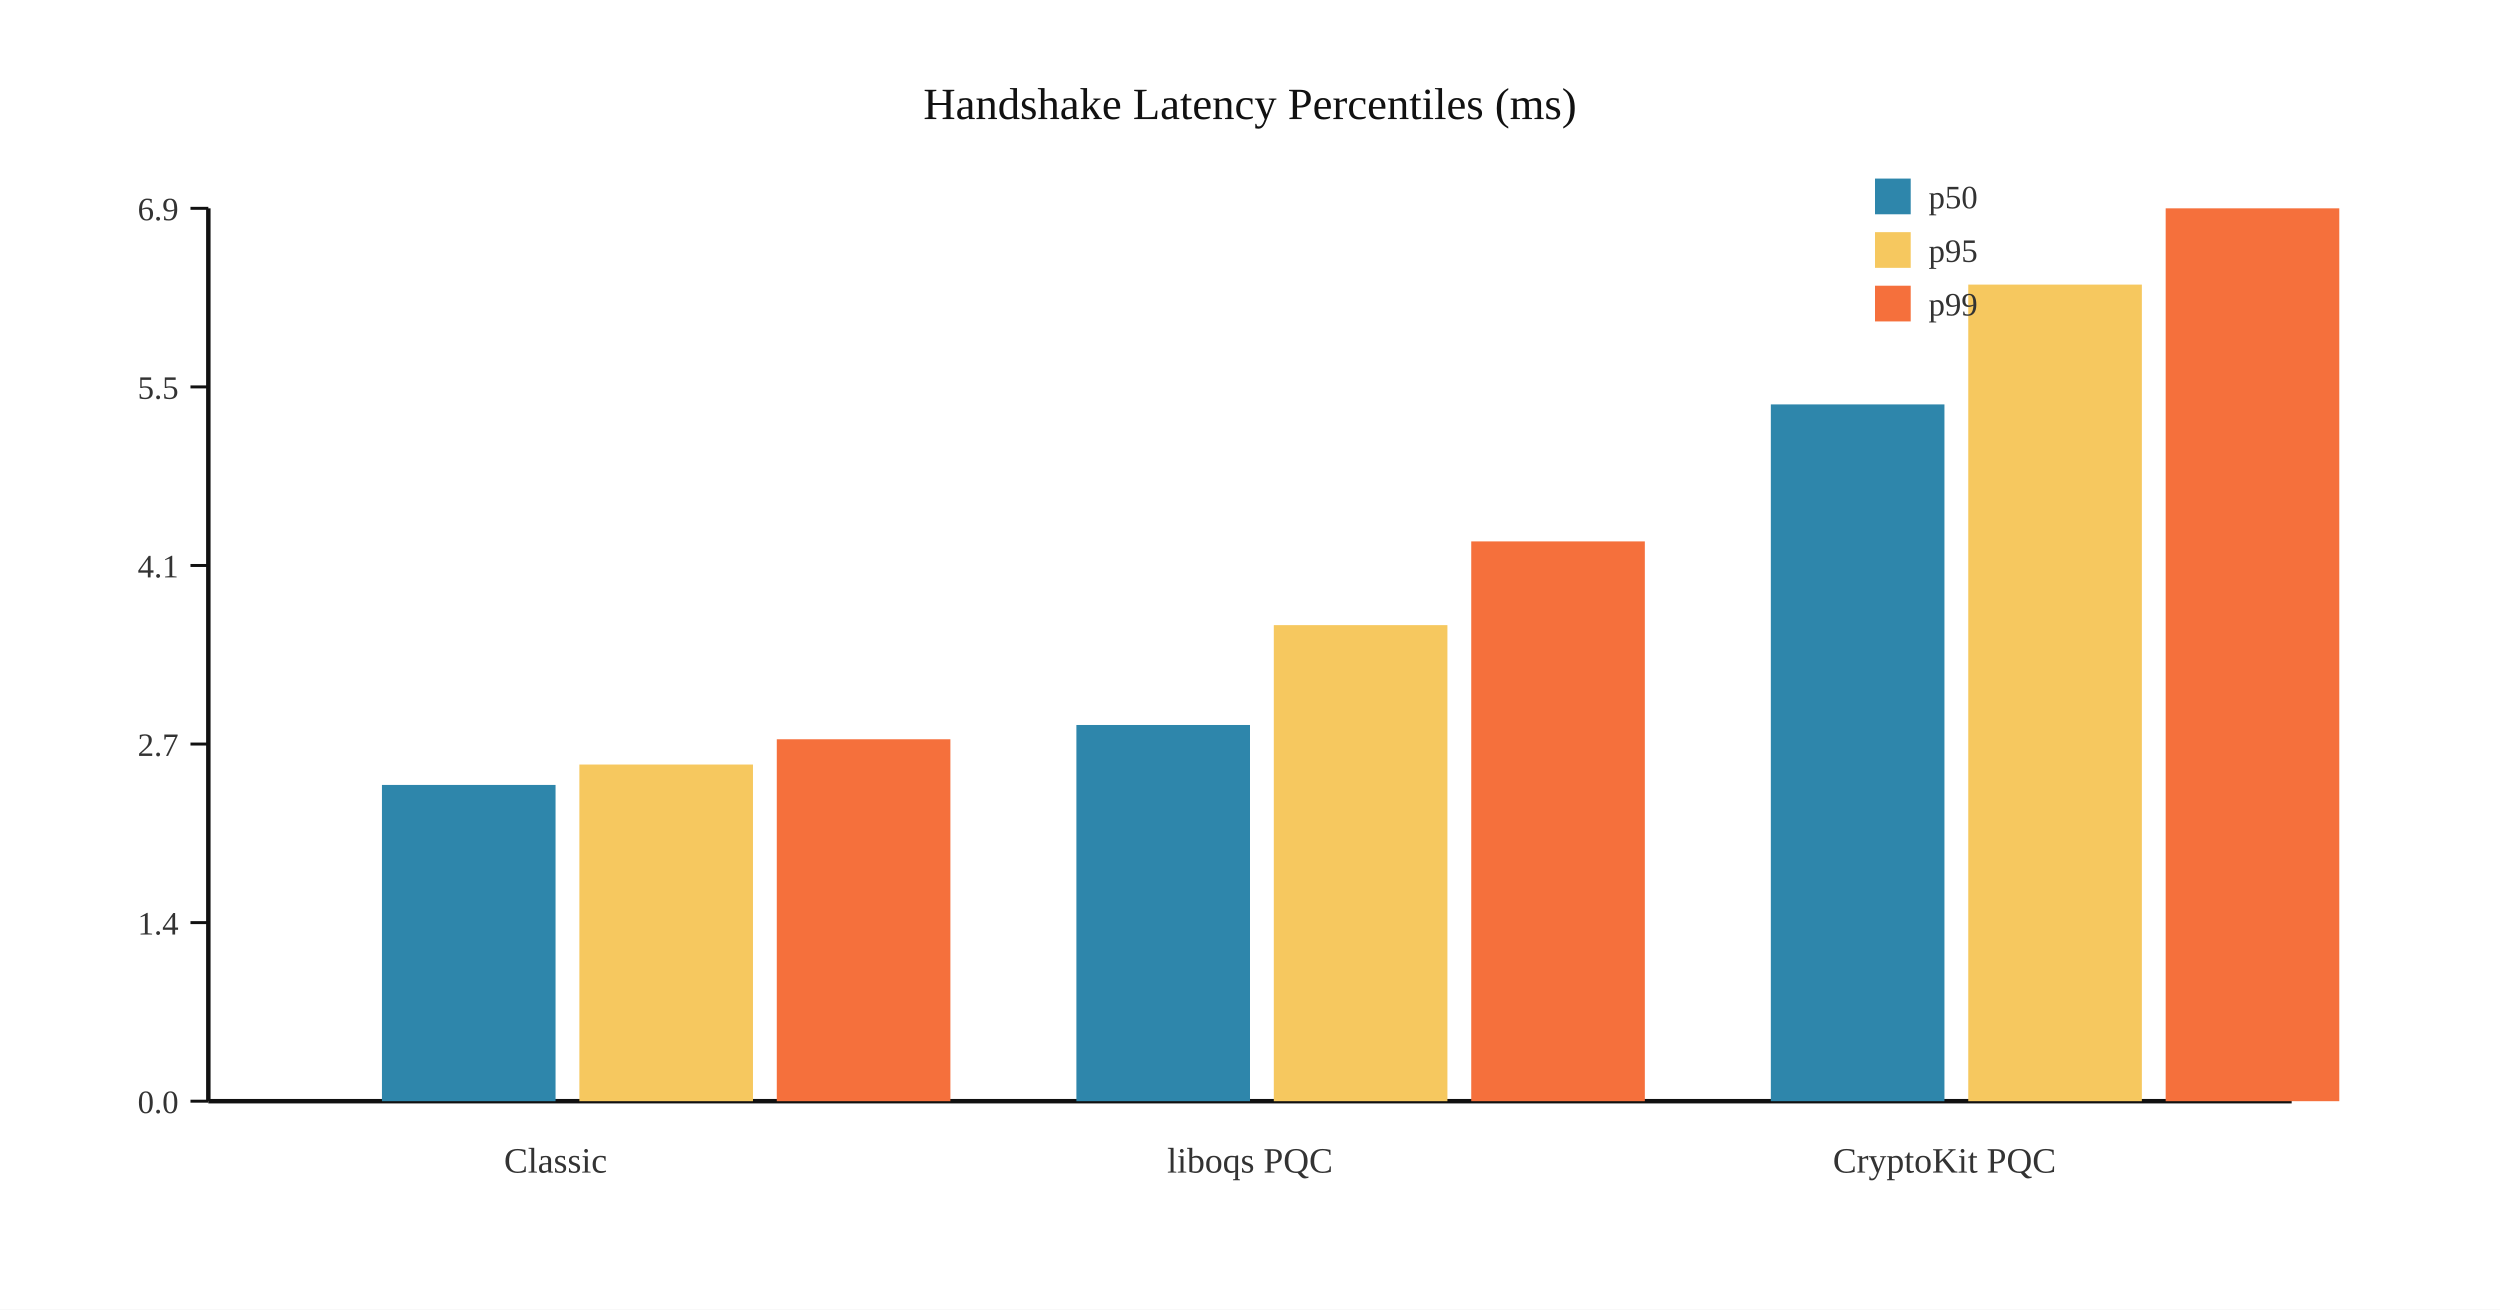
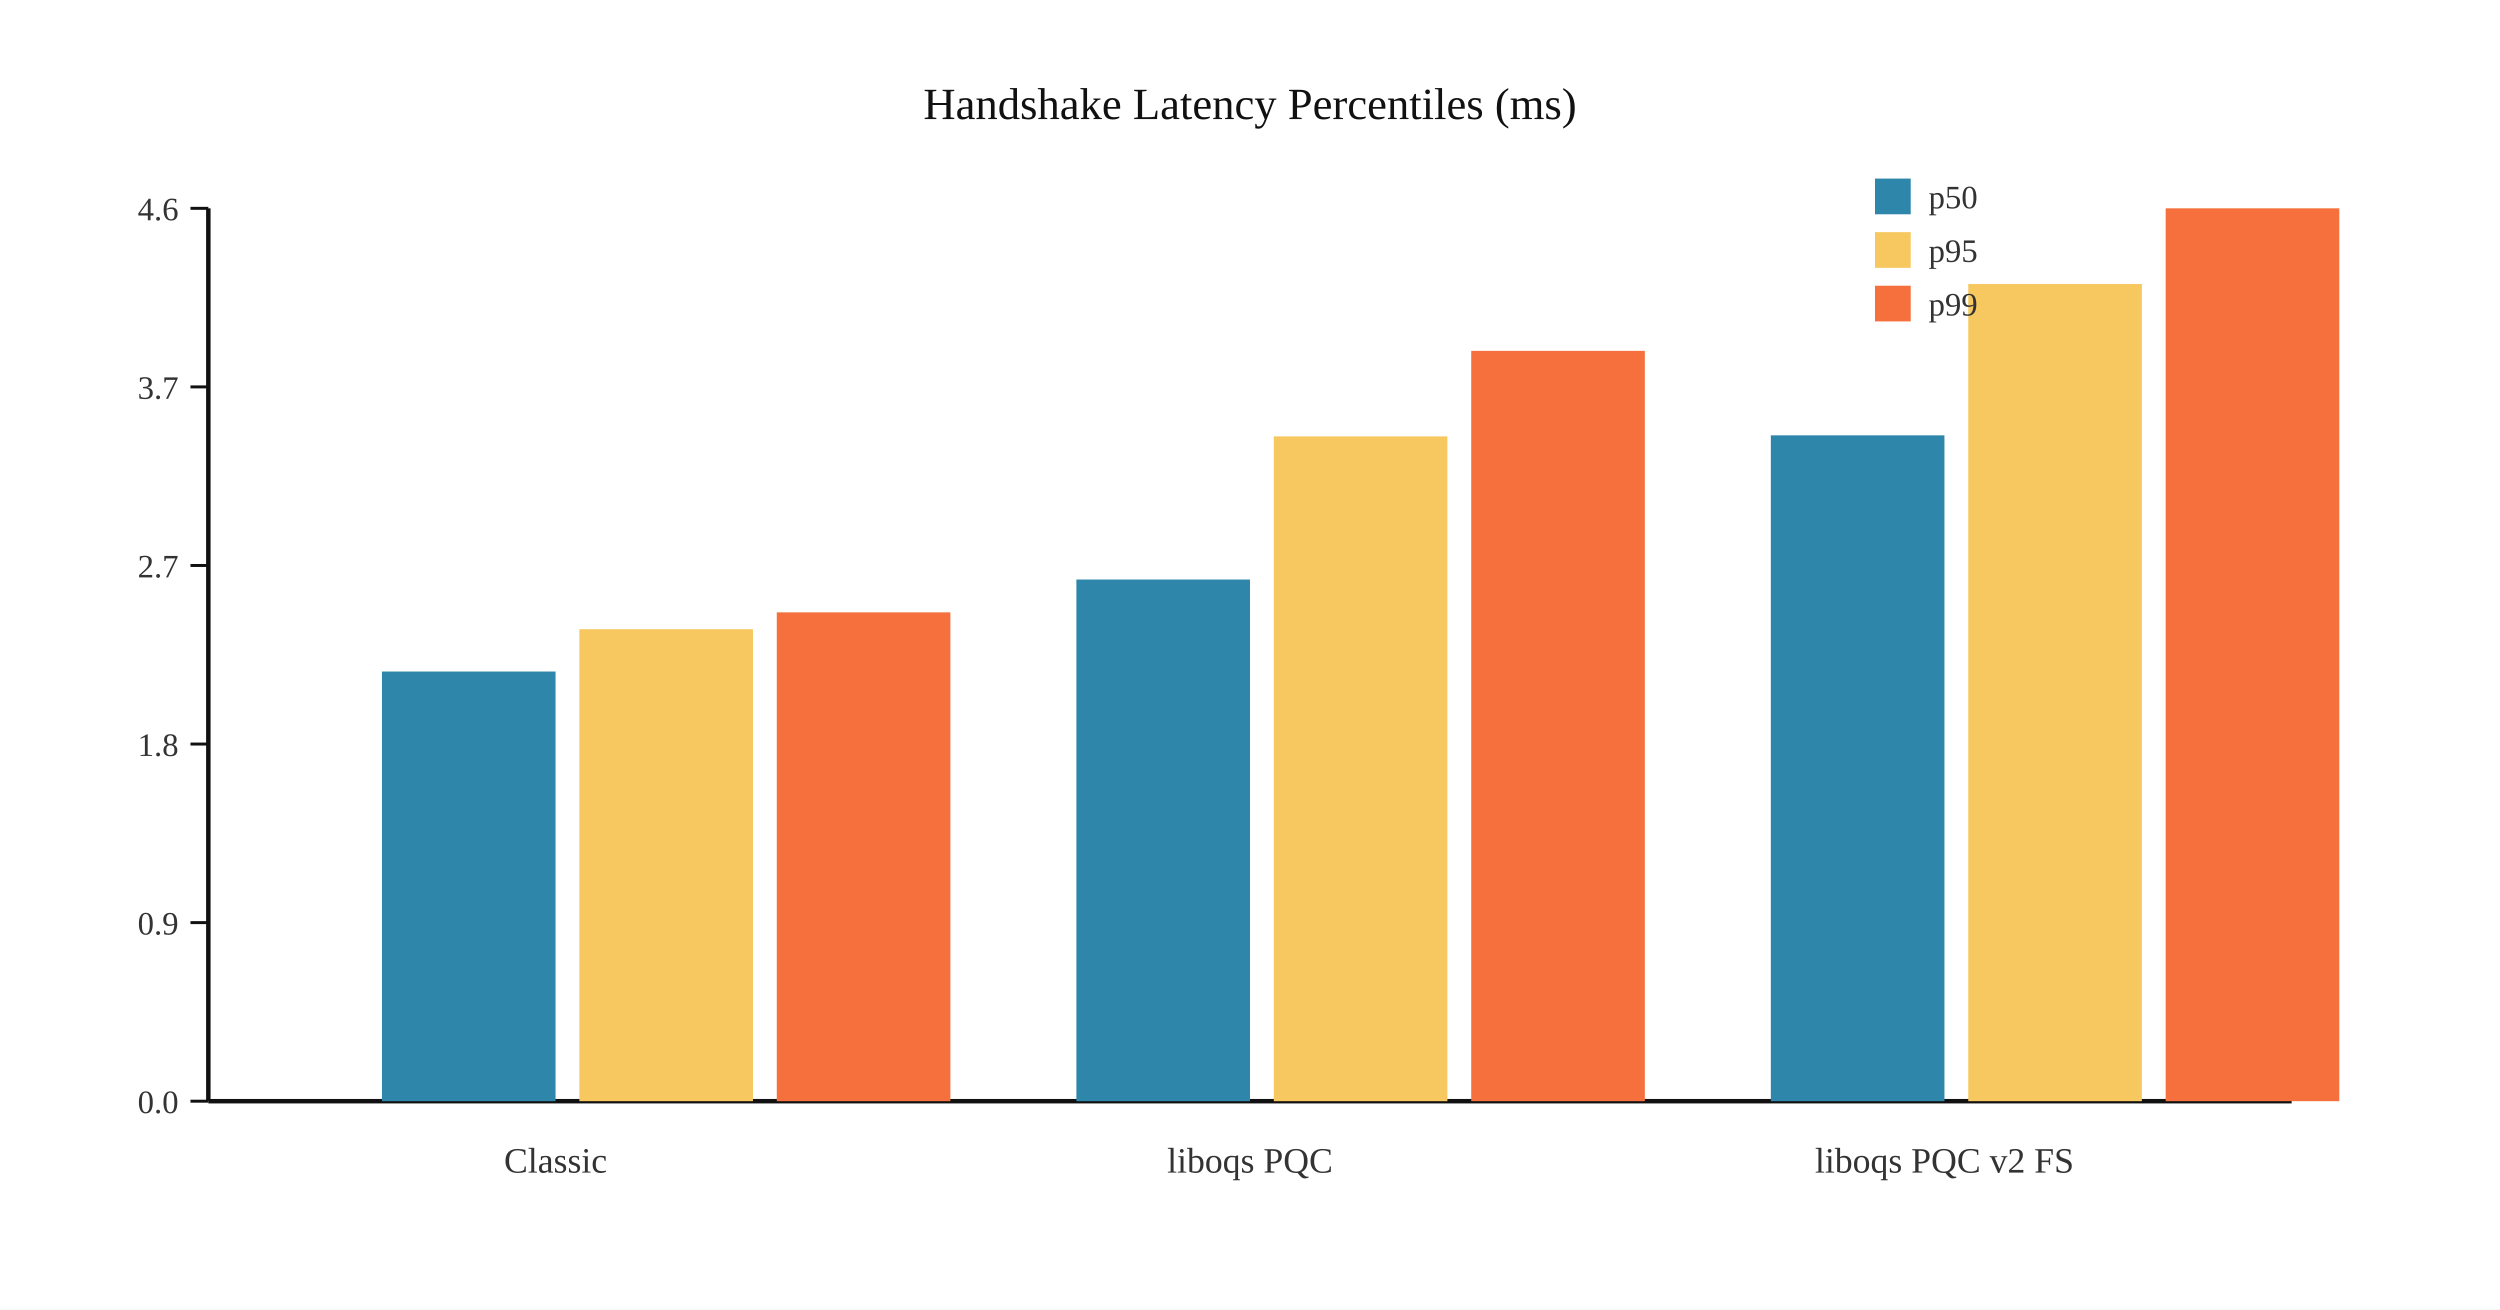
<svg xmlns="http://www.w3.org/2000/svg" width="840" height="440" viewBox="0 0 840 440">
  <rect width="100%" height="100%" fill="#ffffff" />
  <line x1="70" y1="370" x2="770" y2="370" stroke="#111" stroke-width="1.5" />
  <line x1="70" y1="70" x2="70" y2="370" stroke="#111" stroke-width="1.5" />
  <line x1="64" y1="370.0" x2="70" y2="370.0" stroke="#111" stroke-width="1" />
  <text x="60" y="374.0" text-anchor="end" font-size="11" fill="#333">0.0</text>
  <line x1="64" y1="310.0" x2="70" y2="310.0" stroke="#111" stroke-width="1" />
-   <text x="60" y="314.0" text-anchor="end" font-size="11" fill="#333">1.4</text>
+   <text x="60" y="314.0" text-anchor="end" font-size="11" fill="#333">0.9</text>
  <line x1="64" y1="250.0" x2="70" y2="250.0" stroke="#111" stroke-width="1" />
-   <text x="60" y="254.0" text-anchor="end" font-size="11" fill="#333">2.7</text>
+   <text x="60" y="254.0" text-anchor="end" font-size="11" fill="#333">1.8</text>
  <line x1="64" y1="190" x2="70" y2="190" stroke="#111" stroke-width="1" />
-   <text x="60" y="194" text-anchor="end" font-size="11" fill="#333">4.1</text>
-   <line x1="64" y1="130.0" x2="70" y2="130.0" stroke="#111" stroke-width="1" />
-   <text x="60" y="134.0" text-anchor="end" font-size="11" fill="#333">5.5</text>
+   <text x="60" y="194" text-anchor="end" font-size="11" fill="#333">2.7</text>
+   <line x1="64" y1="130" x2="70" y2="130" stroke="#111" stroke-width="1" />
+   <text x="60" y="134" text-anchor="end" font-size="11" fill="#333">3.7</text>
  <line x1="64" y1="70.0" x2="70" y2="70.0" stroke="#111" stroke-width="1" />
-   <text x="60" y="74.0" text-anchor="end" font-size="11" fill="#333">6.9</text>
-   <rect x="128.333" y="263.739" width="58.333" height="106.261" fill="#2E86AB" />
-   <rect x="194.667" y="256.882" width="58.333" height="113.118" fill="#F6C85F" />
-   <rect x="261.0" y="248.391" width="58.333" height="121.609" fill="#F5703C" />
+   <text x="60" y="74.0" text-anchor="end" font-size="11" fill="#333">4.6</text>
+   <rect x="128.333" y="225.635" width="58.333" height="144.365" fill="#2E86AB" />
+   <rect x="194.667" y="211.407" width="58.333" height="158.593" fill="#F6C85F" />
+   <rect x="261.0" y="205.75" width="58.333" height="164.25" fill="#F5703C" />
  <text x="186.667" y="394" text-anchor="middle" font-size="12" fill="#333">Classic</text>
-   <rect x="361.667" y="243.593" width="58.333" height="126.407" fill="#2E86AB" />
-   <rect x="428.0" y="210.042" width="58.333" height="159.958" fill="#F6C85F" />
-   <rect x="494.333" y="181.91" width="58.333" height="188.09" fill="#F5703C" />
+   <rect x="361.667" y="194.721" width="58.333" height="175.279" fill="#2E86AB" />
+   <rect x="428.0" y="146.627" width="58.333" height="223.373" fill="#F6C85F" />
+   <rect x="494.333" y="117.892" width="58.333" height="252.108" fill="#F5703C" />
  <text x="420.0" y="394" text-anchor="middle" font-size="12" fill="#333">liboqs PQC</text>
-   <rect x="595" y="135.881" width="58.333" height="234.119" fill="#2E86AB" />
-   <rect x="661.333" y="95.626" width="58.333" height="274.374" fill="#F6C85F" />
+   <rect x="595" y="146.277" width="58.333" height="223.723" fill="#2E86AB" />
+   <rect x="661.333" y="95.432" width="58.333" height="274.568" fill="#F6C85F" />
  <rect x="727.667" y="70.0" width="58.333" height="300.0" fill="#F5703C" />
-   <text x="653.333" y="394" text-anchor="middle" font-size="12" fill="#333">CryptoKit PQC</text>
+   <text x="653.333" y="394" text-anchor="middle" font-size="12" fill="#333">liboqs PQC v2 FS</text>
  <rect x="630" y="60" width="12" height="12" fill="#2E86AB" />
  <text x="648" y="70" font-size="11" fill="#333">p50</text>
  <rect x="630" y="78" width="12" height="12" fill="#F6C85F" />
  <text x="648" y="88" font-size="11" fill="#333">p95</text>
  <rect x="630" y="96" width="12" height="12" fill="#F5703C" />
  <text x="648" y="106" font-size="11" fill="#333">p99</text>
  <text x="420.0" y="40" text-anchor="middle" font-size="15" fill="#111">Handshake Latency Percentiles (ms)</text>
</svg>
